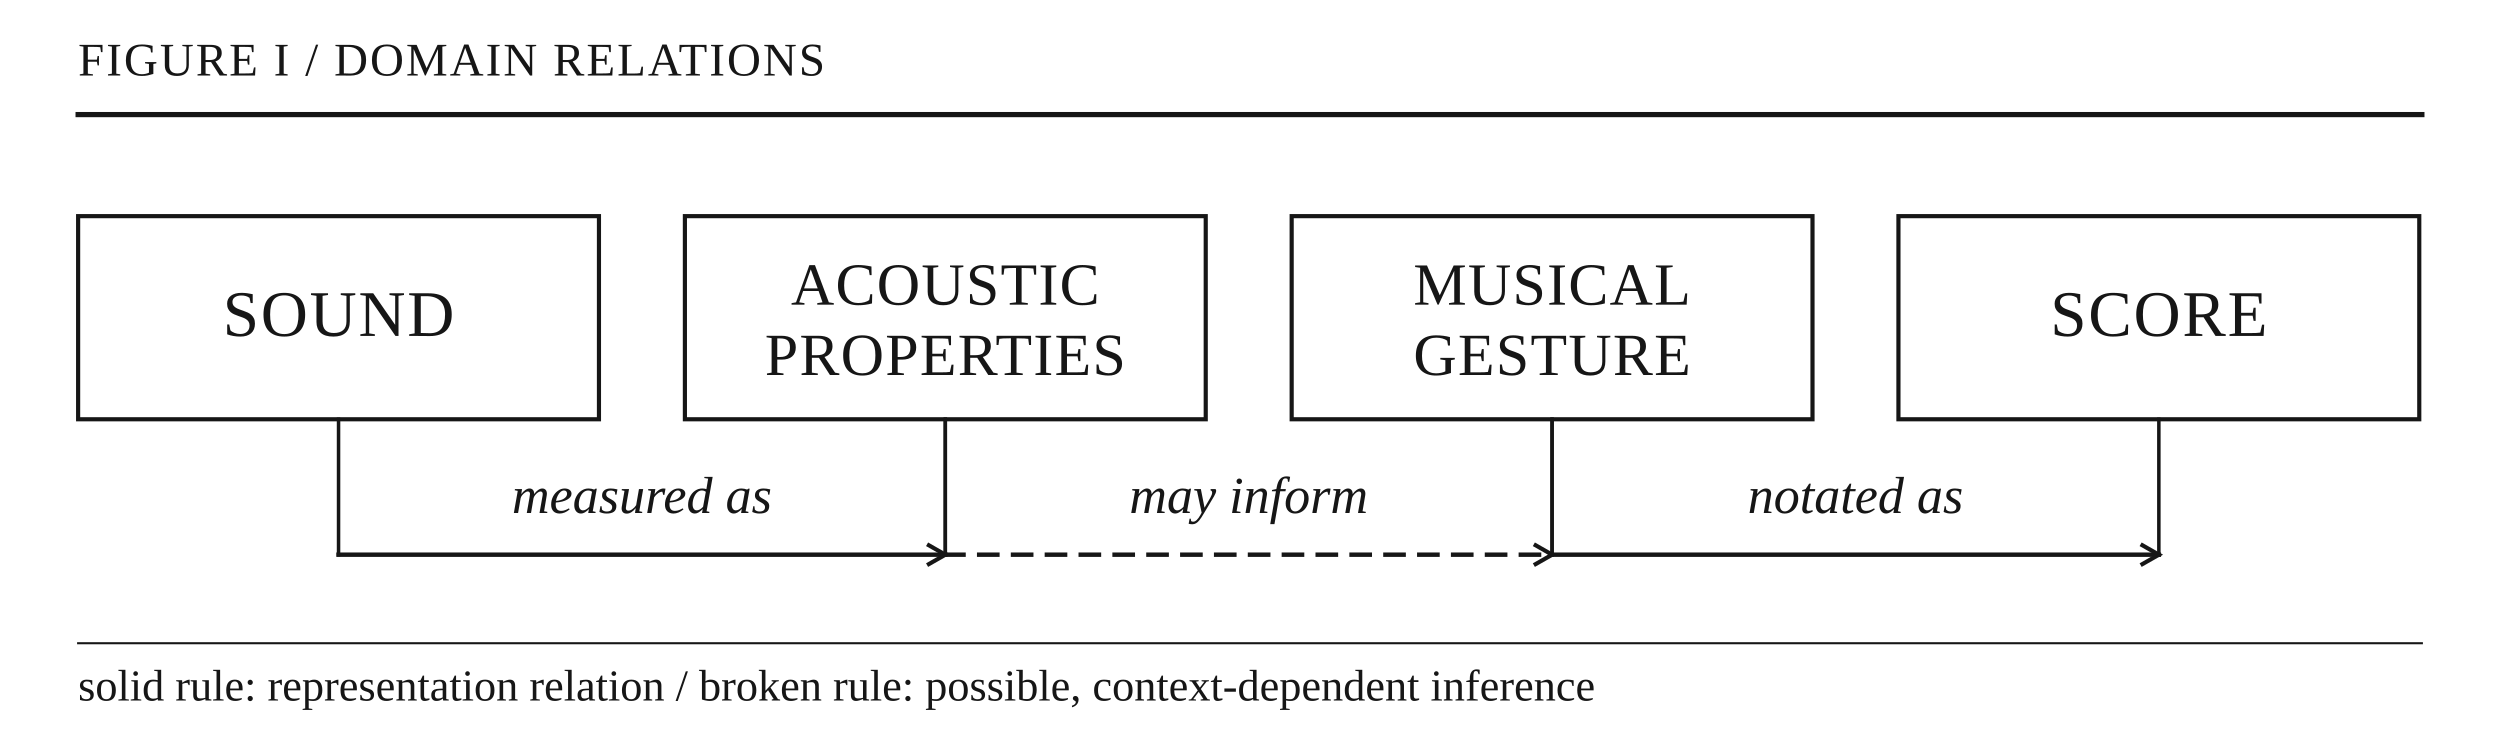
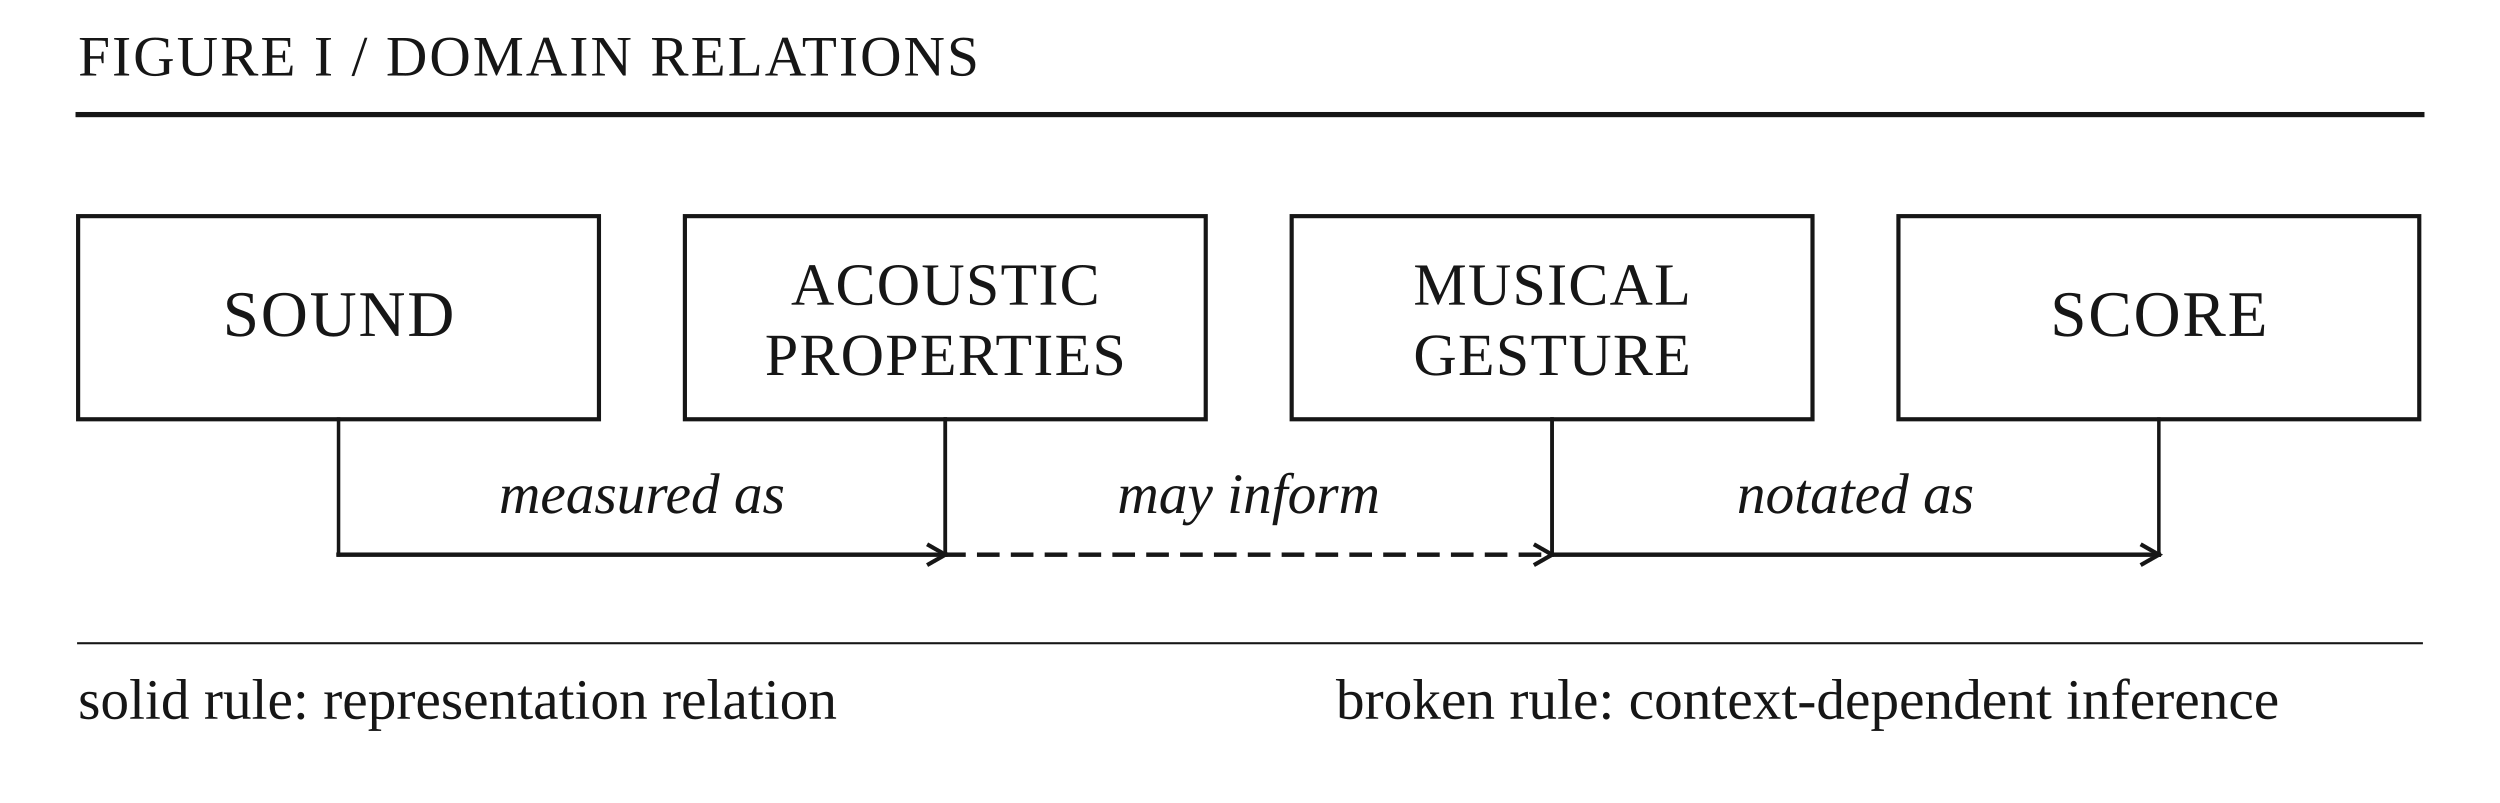
- <svg xmlns="http://www.w3.org/2000/svg" baseProfile="full" height="290px" version="1.1" viewBox="0 0 960 290" width="960px">
-   <defs />
-   <text fill="#161616" font-family="Liberation Serif, Georgia, serif" font-size="18" letter-spacing="0.8" text-anchor="start" x="30" y="29">FIGURE I  /  DOMAIN RELATIONS</text>
+ <svg xmlns="http://www.w3.org/2000/svg" width="960px" height="308px" viewBox="0 0 960 308">
+   <text fill="#161616" font-family="Liberation Serif, Georgia, serif" font-size="22" letter-spacing="0.8" text-anchor="start" x="30" y="29">FIGURE I  /  DOMAIN RELATIONS</text>
  <line fill="none" stroke="#161616" stroke-linecap="square" stroke-width="2" x1="30" x2="930" y1="44" y2="44" />
  <rect fill="none" height="78" stroke="#161616" stroke-width="1.6" width="200" x="30" y="83" />
-   <text fill="#161616" font-family="Liberation Serif, Georgia, serif" font-size="25" letter-spacing="0.7" text-anchor="middle" x="130.0" y="129">SOUND</text>
+   <text fill="#161616" font-family="Liberation Serif, Georgia, serif" font-size="25" letter-spacing="0.7" text-anchor="middle" x="130" y="129">SOUND</text>
  <rect fill="none" height="78" stroke="#161616" stroke-width="1.6" width="200" x="263" y="83" />
-   <text fill="#161616" font-family="Liberation Serif, Georgia, serif" font-size="23" letter-spacing="0.5" text-anchor="middle" x="363.0" y="117">ACOUSTIC</text>
-   <text fill="#161616" font-family="Liberation Serif, Georgia, serif" font-size="23" letter-spacing="0.5" text-anchor="middle" x="363.0" y="144">PROPERTIES</text>
+   <text fill="#161616" font-family="Liberation Serif, Georgia, serif" font-size="23" letter-spacing="0.5" text-anchor="middle" x="363" y="117">ACOUSTIC</text>
+   <text fill="#161616" font-family="Liberation Serif, Georgia, serif" font-size="23" letter-spacing="0.5" text-anchor="middle" x="363" y="144">PROPERTIES</text>
  <rect fill="none" height="78" stroke="#161616" stroke-width="1.6" width="200" x="496" y="83" />
-   <text fill="#161616" font-family="Liberation Serif, Georgia, serif" font-size="23" letter-spacing="0.5" text-anchor="middle" x="596.0" y="117">MUSICAL</text>
-   <text fill="#161616" font-family="Liberation Serif, Georgia, serif" font-size="23" letter-spacing="0.5" text-anchor="middle" x="596.0" y="144">GESTURE</text>
+   <text fill="#161616" font-family="Liberation Serif, Georgia, serif" font-size="23" letter-spacing="0.5" text-anchor="middle" x="596" y="117">MUSICAL</text>
+   <text fill="#161616" font-family="Liberation Serif, Georgia, serif" font-size="23" letter-spacing="0.5" text-anchor="middle" x="596" y="144">GESTURE</text>
  <rect fill="none" height="78" stroke="#161616" stroke-width="1.6" width="200" x="729" y="83" />
-   <text fill="#161616" font-family="Liberation Serif, Georgia, serif" font-size="25" letter-spacing="0.7" text-anchor="middle" x="829.0" y="129">SCORE</text>
+   <text fill="#161616" font-family="Liberation Serif, Georgia, serif" font-size="25" letter-spacing="0.7" text-anchor="middle" x="829" y="129">SCORE</text>
  <line fill="none" stroke="#161616" stroke-linecap="square" stroke-width="1.35" x1="130" x2="130" y1="161" y2="213" />
  <line fill="none" stroke="#161616" stroke-linecap="square" stroke-width="1.35" x1="363" x2="363" y1="161" y2="213" />
  <line fill="none" stroke="#161616" stroke-linecap="square" stroke-width="1.7" x1="130" x2="363" y1="213" y2="213" />
  <polyline fill="none" points="356,209 363,213 356,217" stroke="#161616" stroke-width="1.6" />
-   <text fill="#161616" font-family="Liberation Serif, Georgia, serif" font-size="20" font-style="italic" text-anchor="middle" x="246.5" y="197">measured as</text>
+   <text fill="#161616" font-family="Liberation Serif, Georgia, serif" font-size="22" font-style="italic" text-anchor="middle" x="246.5" y="197">measured as</text>
  <line fill="none" stroke="#161616" stroke-linecap="square" stroke-width="1.35" x1="363" x2="363" y1="161" y2="213" />
  <line fill="none" stroke="#161616" stroke-linecap="square" stroke-width="1.35" x1="596" x2="596" y1="161" y2="213" />
-   <line fill="none" stroke="#161616" stroke-dasharray="7 6" stroke-linecap="square" stroke-width="1.7" x1="363" x2="596" y1="213" y2="213" />
+   <line fill="none" stroke="#161616" stroke-linecap="square" stroke-width="1.7" x1="363" x2="596" y1="213" y2="213" stroke-dasharray="7 6" />
  <polyline fill="none" points="589,209 596,213 589,217" stroke="#161616" stroke-width="1.6" />
-   <text fill="#161616" font-family="Liberation Serif, Georgia, serif" font-size="20" font-style="italic" text-anchor="middle" x="479.5" y="197">may inform</text>
+   <text fill="#161616" font-family="Liberation Serif, Georgia, serif" font-size="22" font-style="italic" text-anchor="middle" x="479.5" y="197">may inform</text>
  <line fill="none" stroke="#161616" stroke-linecap="square" stroke-width="1.35" x1="596" x2="596" y1="161" y2="213" />
  <line fill="none" stroke="#161616" stroke-linecap="square" stroke-width="1.35" x1="829" x2="829" y1="161" y2="213" />
  <line fill="none" stroke="#161616" stroke-linecap="square" stroke-width="1.7" x1="596" x2="829" y1="213" y2="213" />
  <polyline fill="none" points="822,209 829,213 822,217" stroke="#161616" stroke-width="1.6" />
-   <text fill="#161616" font-family="Liberation Serif, Georgia, serif" font-size="20" font-style="italic" text-anchor="middle" x="712.5" y="197">notated as</text>
+   <text fill="#161616" font-family="Liberation Serif, Georgia, serif" font-size="22" font-style="italic" text-anchor="middle" x="712.5" y="197">notated as</text>
  <line fill="none" stroke="#161616" stroke-linecap="square" stroke-width="0.8" x1="30" x2="930" y1="247" y2="247" />
-   <text fill="#161616" font-family="Liberation Serif, Georgia, serif" font-size="17" text-anchor="start" x="30" y="269">solid rule: representation relation     /     broken rule: possible, context-dependent inference</text>
+   <text fill="#161616" font-family="Liberation Serif, Georgia, serif" font-size="22" text-anchor="start" x="30" y="276">solid rule: representation relation</text>
+   <text fill="#161616" font-family="Liberation Serif, Georgia, serif" font-size="22" text-anchor="start" x="513" y="276">broken rule: context-dependent inference</text>
</svg>
